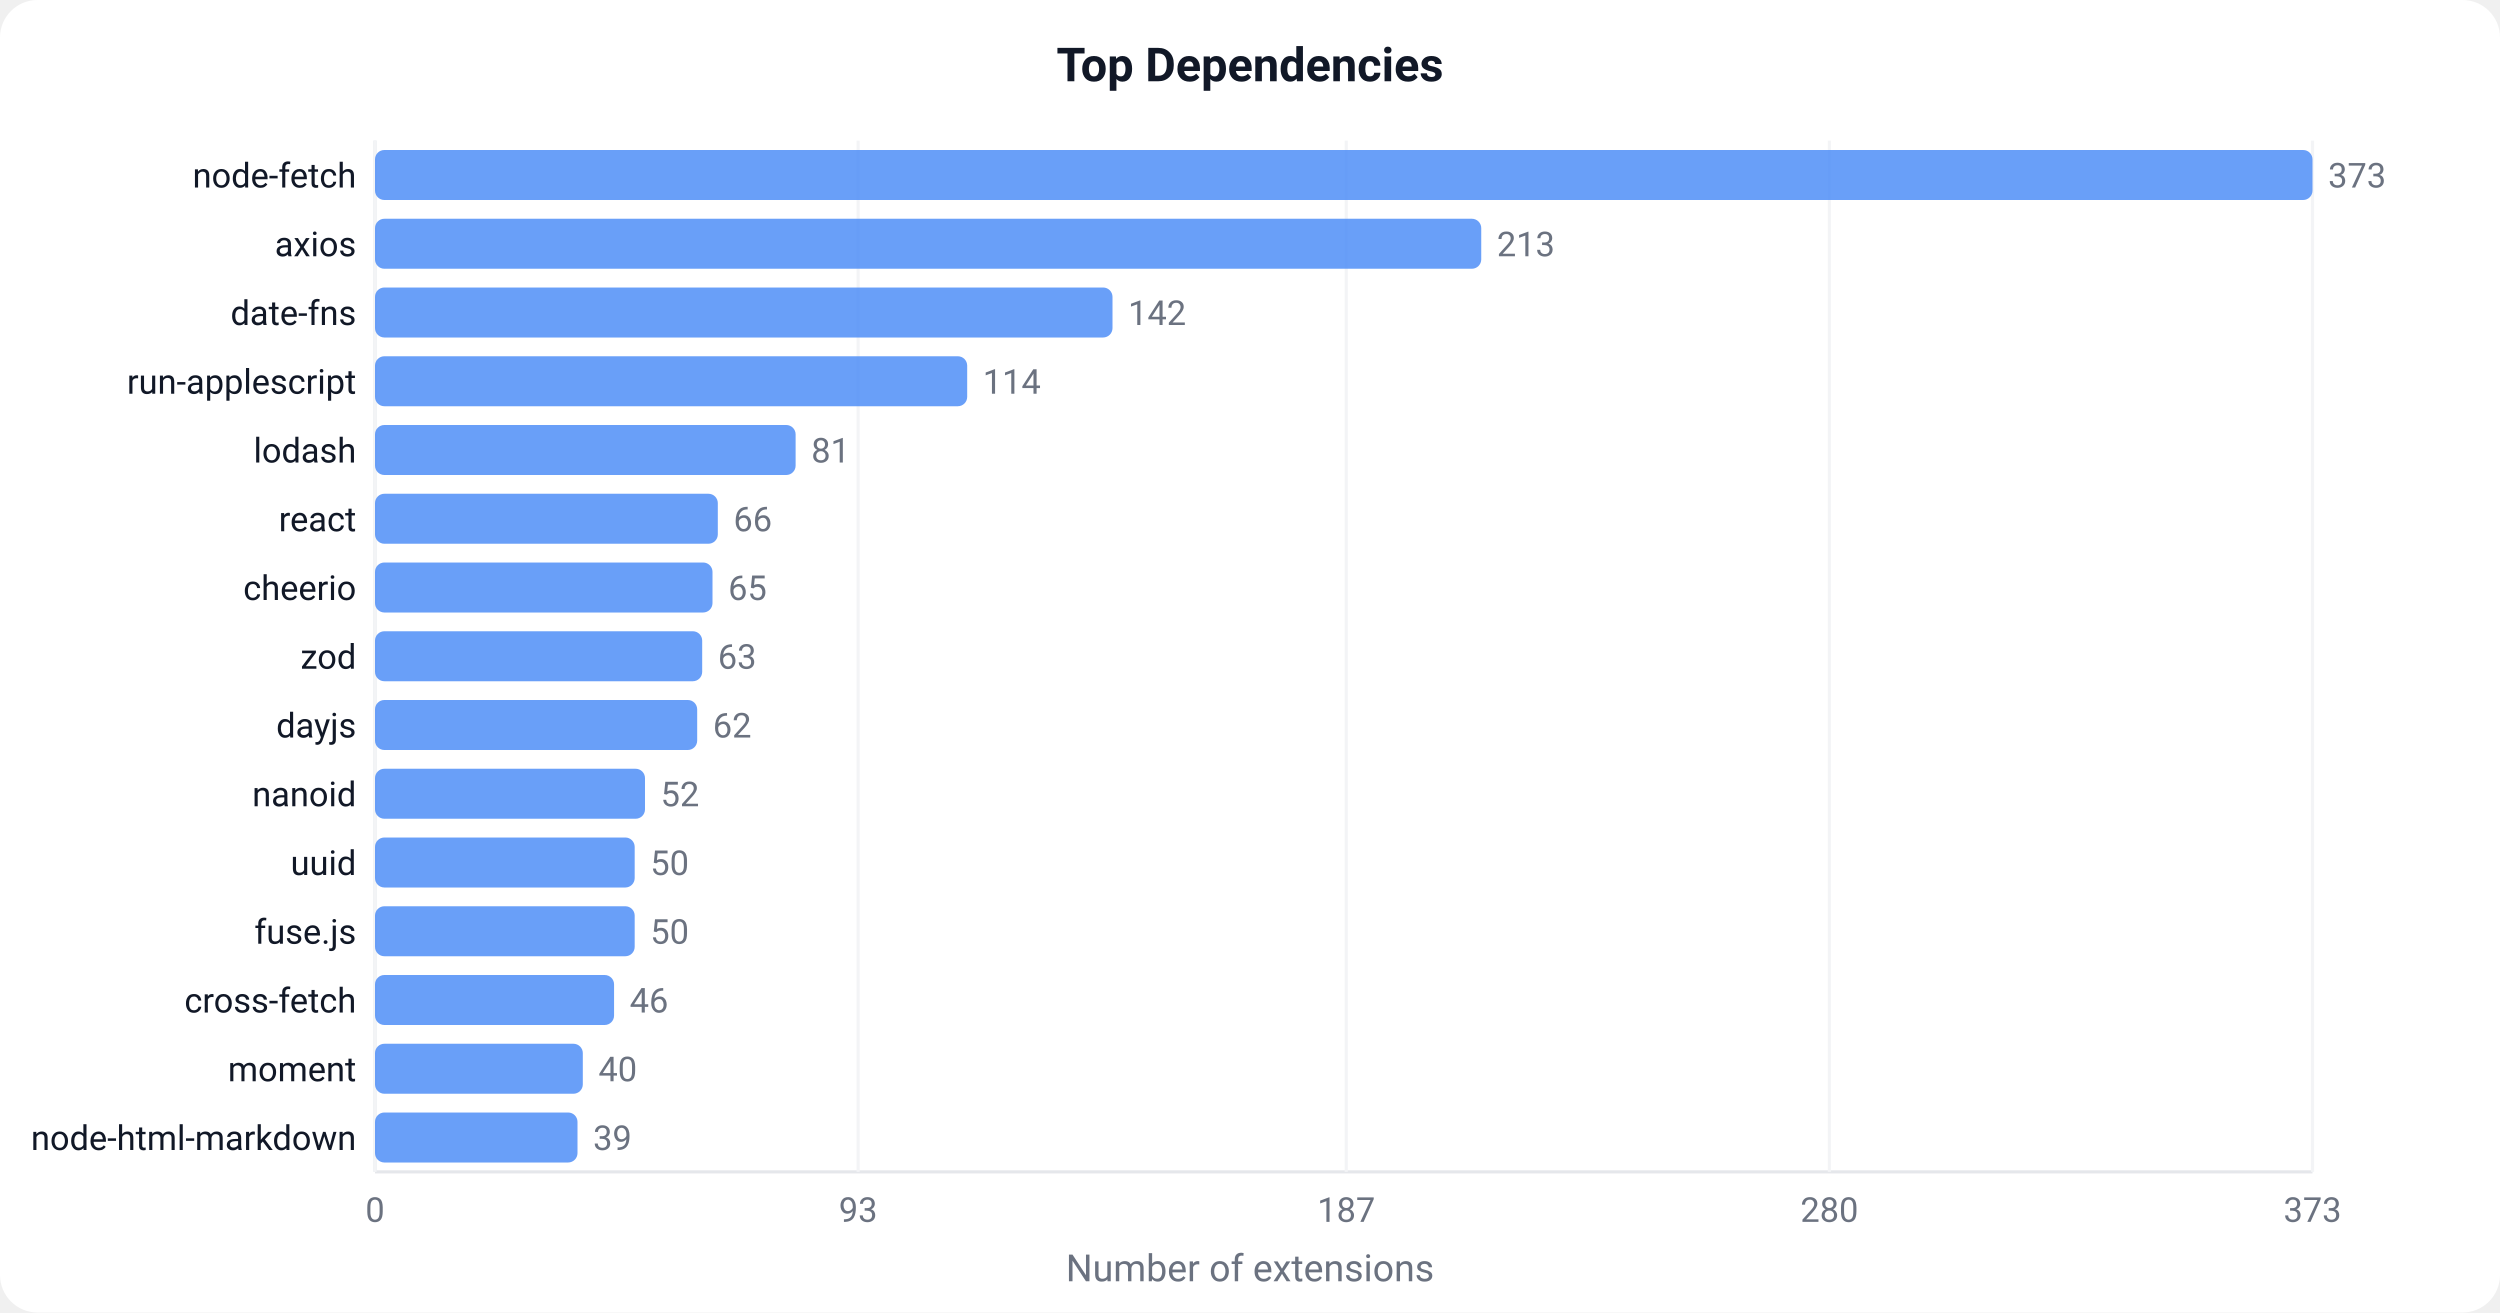
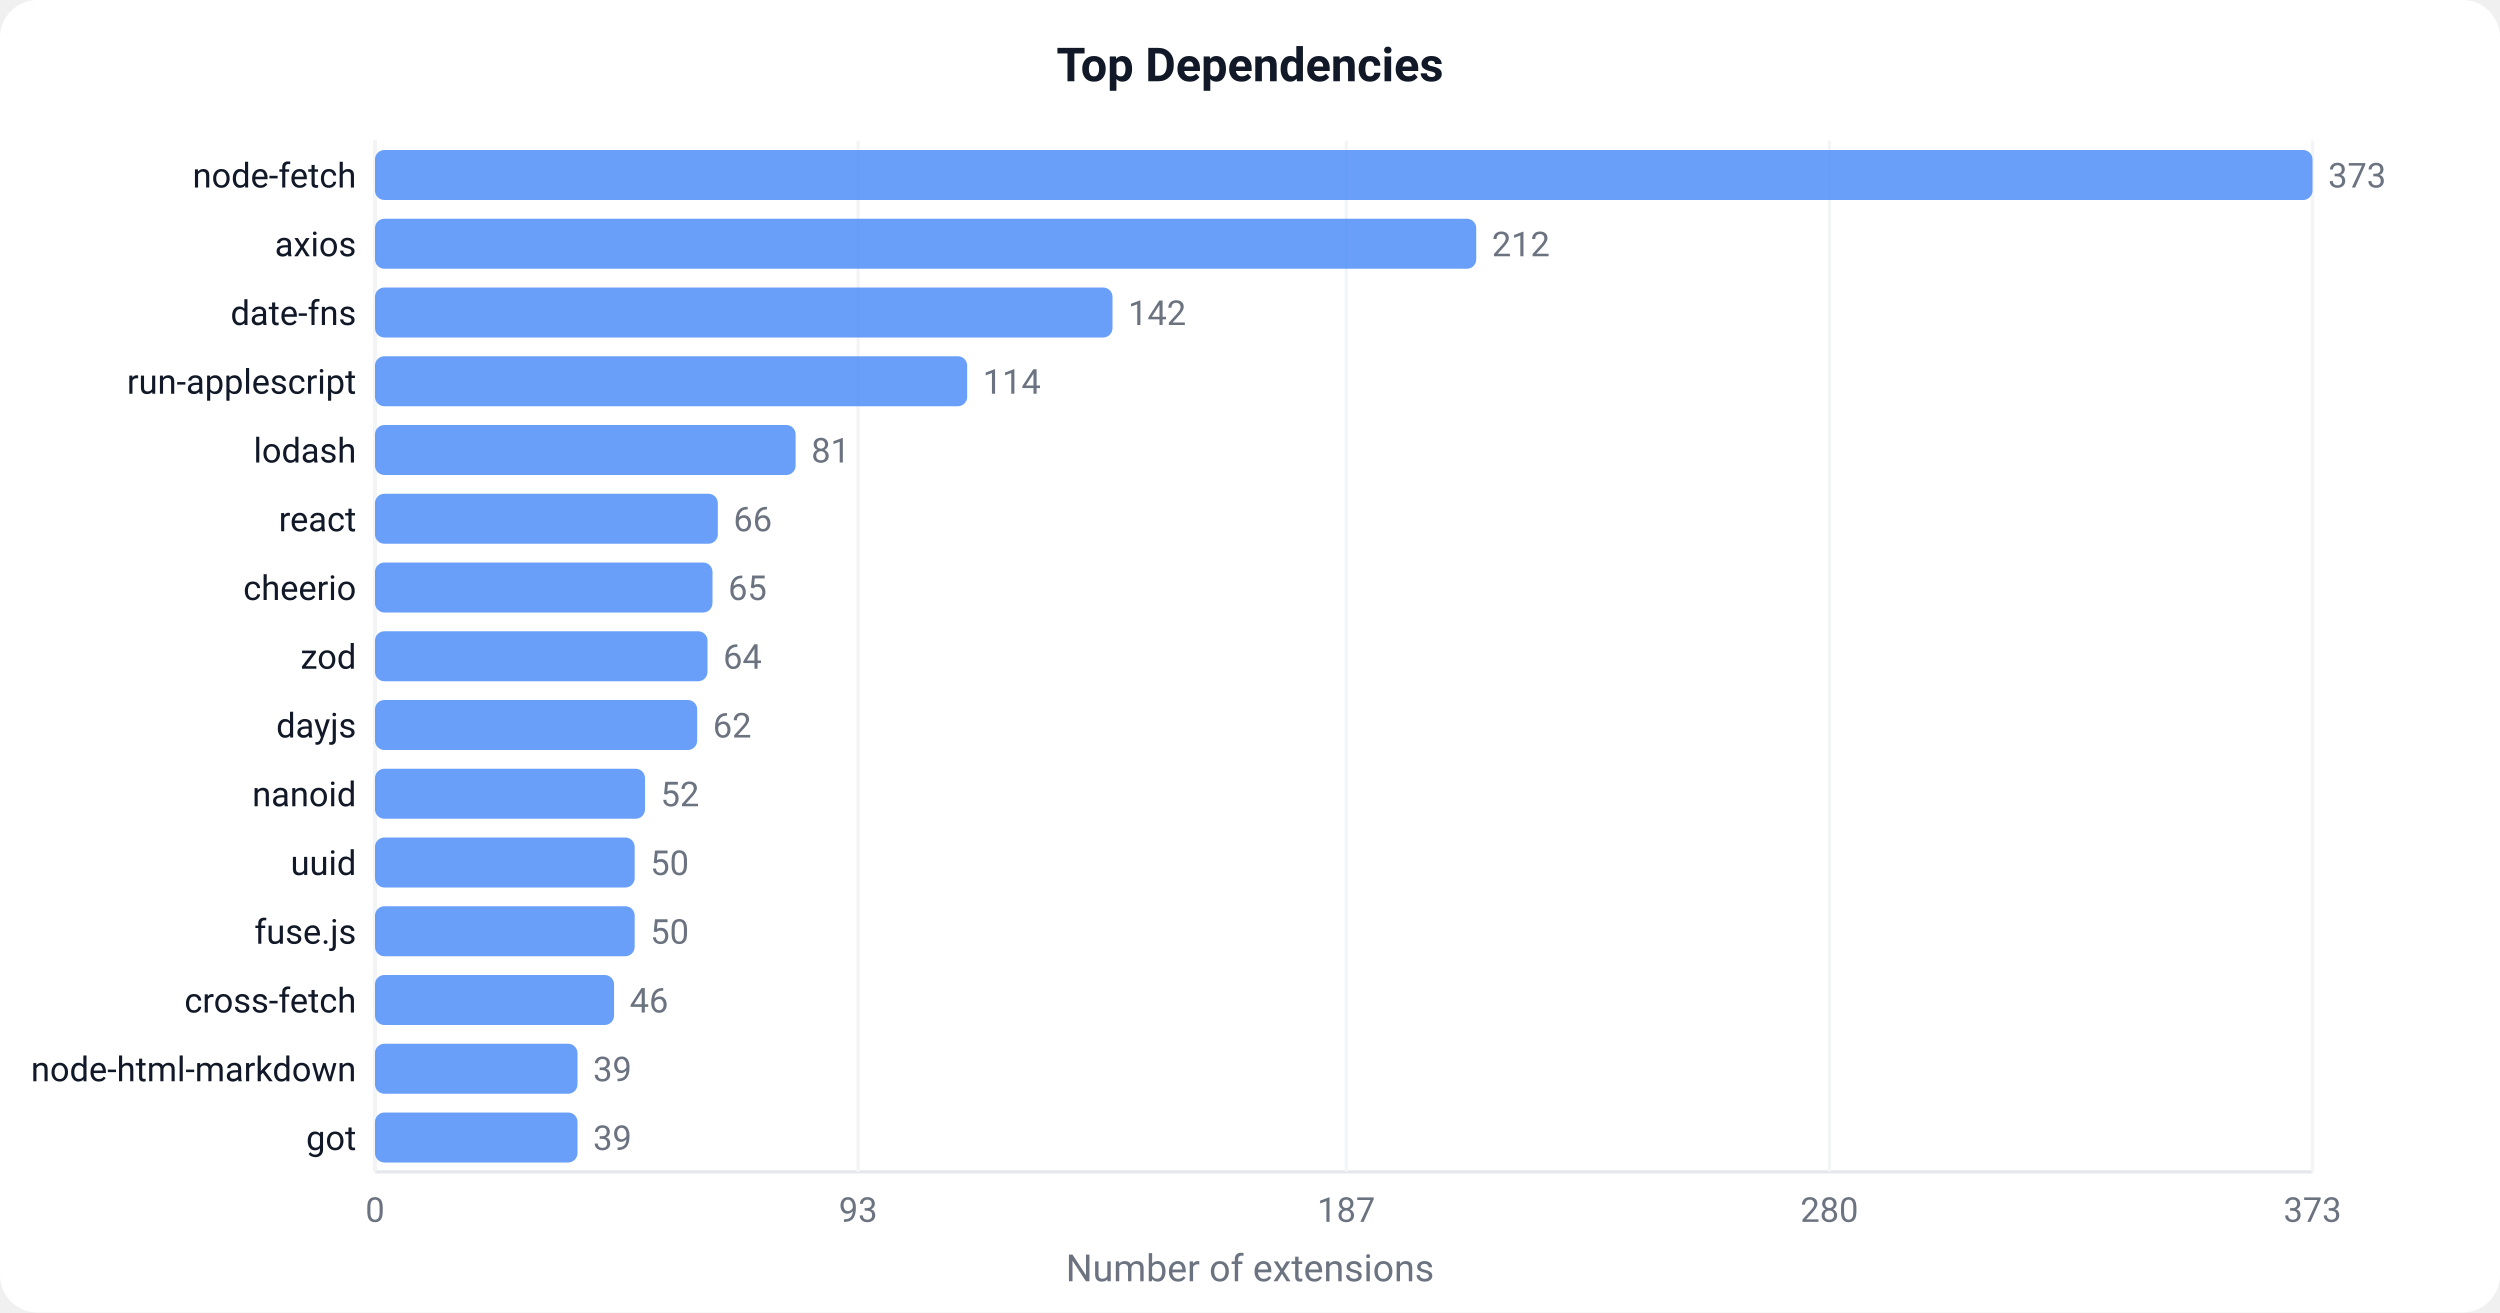
<svg xmlns="http://www.w3.org/2000/svg" width="800" height="420" viewBox="0 0 800 420">
  <defs>
    <style>text { font-family: -apple-system, BlinkMacSystemFont, 'Segoe UI', Roboto, sans-serif; }</style>
  </defs>
  <rect width="800" height="420" fill="#ffffff" rx="12" />
  <text x="400" y="26" text-anchor="middle" font-size="15" font-weight="600" fill="#111827">Top Dependencies</text>
  <line x1="120" y1="45" x2="120" y2="375" stroke="#e5e7eb" stroke-width="1" />
  <line x1="120" y1="375" x2="740" y2="375" stroke="#e5e7eb" stroke-width="1" />
  <line x1="120.0" y1="45" x2="120.0" y2="375" stroke="#f3f4f6" stroke-width="1" />
  <text x="120.0" y="391.0" text-anchor="middle" font-size="11" fill="#6b7280">0</text>
  <line x1="274.6" y1="45" x2="274.6" y2="375" stroke="#f3f4f6" stroke-width="1" />
  <text x="274.6" y="391.0" text-anchor="middle" font-size="11" fill="#6b7280">93</text>
  <line x1="430.8" y1="45" x2="430.8" y2="375" stroke="#f3f4f6" stroke-width="1" />
  <text x="430.8" y="391.0" text-anchor="middle" font-size="11" fill="#6b7280">187</text>
  <line x1="585.4" y1="45" x2="585.4" y2="375" stroke="#f3f4f6" stroke-width="1" />
  <text x="585.4" y="391.0" text-anchor="middle" font-size="11" fill="#6b7280">280</text>
  <line x1="740.0" y1="45" x2="740.0" y2="375" stroke="#f3f4f6" stroke-width="1" />
  <text x="740.0" y="391.0" text-anchor="middle" font-size="11" fill="#6b7280">373</text>
  <rect x="120" y="48.0" width="620.0" height="16" fill="#4F8EF7" rx="3" opacity="0.85" />
  <text x="114" y="60.0" text-anchor="end" font-size="11" fill="#111827">node-fetch</text>
  <text x="745.0" y="60.0" font-size="11" fill="#6b7280">373</text>
-   <rect x="120" y="70.0" width="354.0" height="16" fill="#4F8EF7" rx="3" opacity="0.85" />
+   <rect x="120" y="70.0" width="352.4" height="16" fill="#4F8EF7" rx="3" opacity="0.85" />
  <text x="114" y="82.0" text-anchor="end" font-size="11" fill="#111827">axios</text>
-   <text x="479.0" y="82.0" font-size="11" fill="#6b7280">213</text>
+   <text x="477.4" y="82.0" font-size="11" fill="#6b7280">212</text>
  <rect x="120" y="92.0" width="236.0" height="16" fill="#4F8EF7" rx="3" opacity="0.85" />
  <text x="114" y="104.0" text-anchor="end" font-size="11" fill="#111827">date-fns</text>
  <text x="361.0" y="104.0" font-size="11" fill="#6b7280">142</text>
  <rect x="120" y="114.0" width="189.5" height="16" fill="#4F8EF7" rx="3" opacity="0.85" />
  <text x="114" y="126.0" text-anchor="end" font-size="11" fill="#111827">run-applescript</text>
  <text x="314.5" y="126.0" font-size="11" fill="#6b7280">114</text>
  <rect x="120" y="136.0" width="134.6" height="16" fill="#4F8EF7" rx="3" opacity="0.85" />
  <text x="114" y="148.0" text-anchor="end" font-size="11" fill="#111827">lodash</text>
  <text x="259.6" y="148.0" font-size="11" fill="#6b7280">81</text>
  <rect x="120" y="158.0" width="109.7" height="16" fill="#4F8EF7" rx="3" opacity="0.85" />
  <text x="114" y="170.0" text-anchor="end" font-size="11" fill="#111827">react</text>
  <text x="234.7" y="170.0" font-size="11" fill="#6b7280">66</text>
  <rect x="120" y="180.0" width="108.0" height="16" fill="#4F8EF7" rx="3" opacity="0.85" />
  <text x="114" y="192.0" text-anchor="end" font-size="11" fill="#111827">cheerio</text>
  <text x="233.0" y="192.0" font-size="11" fill="#6b7280">65</text>
-   <rect x="120" y="202.0" width="104.7" height="16" fill="#4F8EF7" rx="3" opacity="0.85" />
+   <rect x="120" y="202.0" width="106.4" height="16" fill="#4F8EF7" rx="3" opacity="0.85" />
  <text x="114" y="214.0" text-anchor="end" font-size="11" fill="#111827">zod</text>
-   <text x="229.7" y="214.0" font-size="11" fill="#6b7280">63</text>
+   <text x="231.4" y="214.0" font-size="11" fill="#6b7280">64</text>
  <rect x="120" y="224.0" width="103.1" height="16" fill="#4F8EF7" rx="3" opacity="0.85" />
  <text x="114" y="236.0" text-anchor="end" font-size="11" fill="#111827">dayjs</text>
  <text x="228.1" y="236.0" font-size="11" fill="#6b7280">62</text>
  <rect x="120" y="246.0" width="86.4" height="16" fill="#4F8EF7" rx="3" opacity="0.85" />
  <text x="114" y="258.0" text-anchor="end" font-size="11" fill="#111827">nanoid</text>
  <text x="211.4" y="258.0" font-size="11" fill="#6b7280">52</text>
  <rect x="120" y="268.0" width="83.1" height="16" fill="#4F8EF7" rx="3" opacity="0.85" />
  <text x="114" y="280.0" text-anchor="end" font-size="11" fill="#111827">uuid</text>
  <text x="208.1" y="280.0" font-size="11" fill="#6b7280">50</text>
  <rect x="120" y="290.0" width="83.1" height="16" fill="#4F8EF7" rx="3" opacity="0.85" />
  <text x="114" y="302.0" text-anchor="end" font-size="11" fill="#111827">fuse.js</text>
  <text x="208.1" y="302.0" font-size="11" fill="#6b7280">50</text>
  <rect x="120" y="312.0" width="76.5" height="16" fill="#4F8EF7" rx="3" opacity="0.85" />
  <text x="114" y="324.0" text-anchor="end" font-size="11" fill="#111827">cross-fetch</text>
  <text x="201.5" y="324.0" font-size="11" fill="#6b7280">46</text>
-   <rect x="120" y="334.0" width="66.5" height="16" fill="#4F8EF7" rx="3" opacity="0.85" />
-   <text x="114" y="346.0" text-anchor="end" font-size="11" fill="#111827">moment</text>
-   <text x="191.5" y="346.0" font-size="11" fill="#6b7280">40</text>
+   <rect x="120" y="334.0" width="64.8" height="16" fill="#4F8EF7" rx="3" opacity="0.85" />
+   <text x="114" y="346.0" text-anchor="end" font-size="11" fill="#111827">node-html-markdown</text>
+   <text x="189.8" y="346.0" font-size="11" fill="#6b7280">39</text>
  <rect x="120" y="356.0" width="64.8" height="16" fill="#4F8EF7" rx="3" opacity="0.85" />
-   <text x="114" y="368.0" text-anchor="end" font-size="11" fill="#111827">node-html-markdown</text>
+   <text x="114" y="368.0" text-anchor="end" font-size="11" fill="#111827">got</text>
  <text x="189.8" y="368.0" font-size="11" fill="#6b7280">39</text>
  <text x="400" y="410" text-anchor="middle" font-size="12" fill="#6b7280">Number of extensions</text>
</svg>
